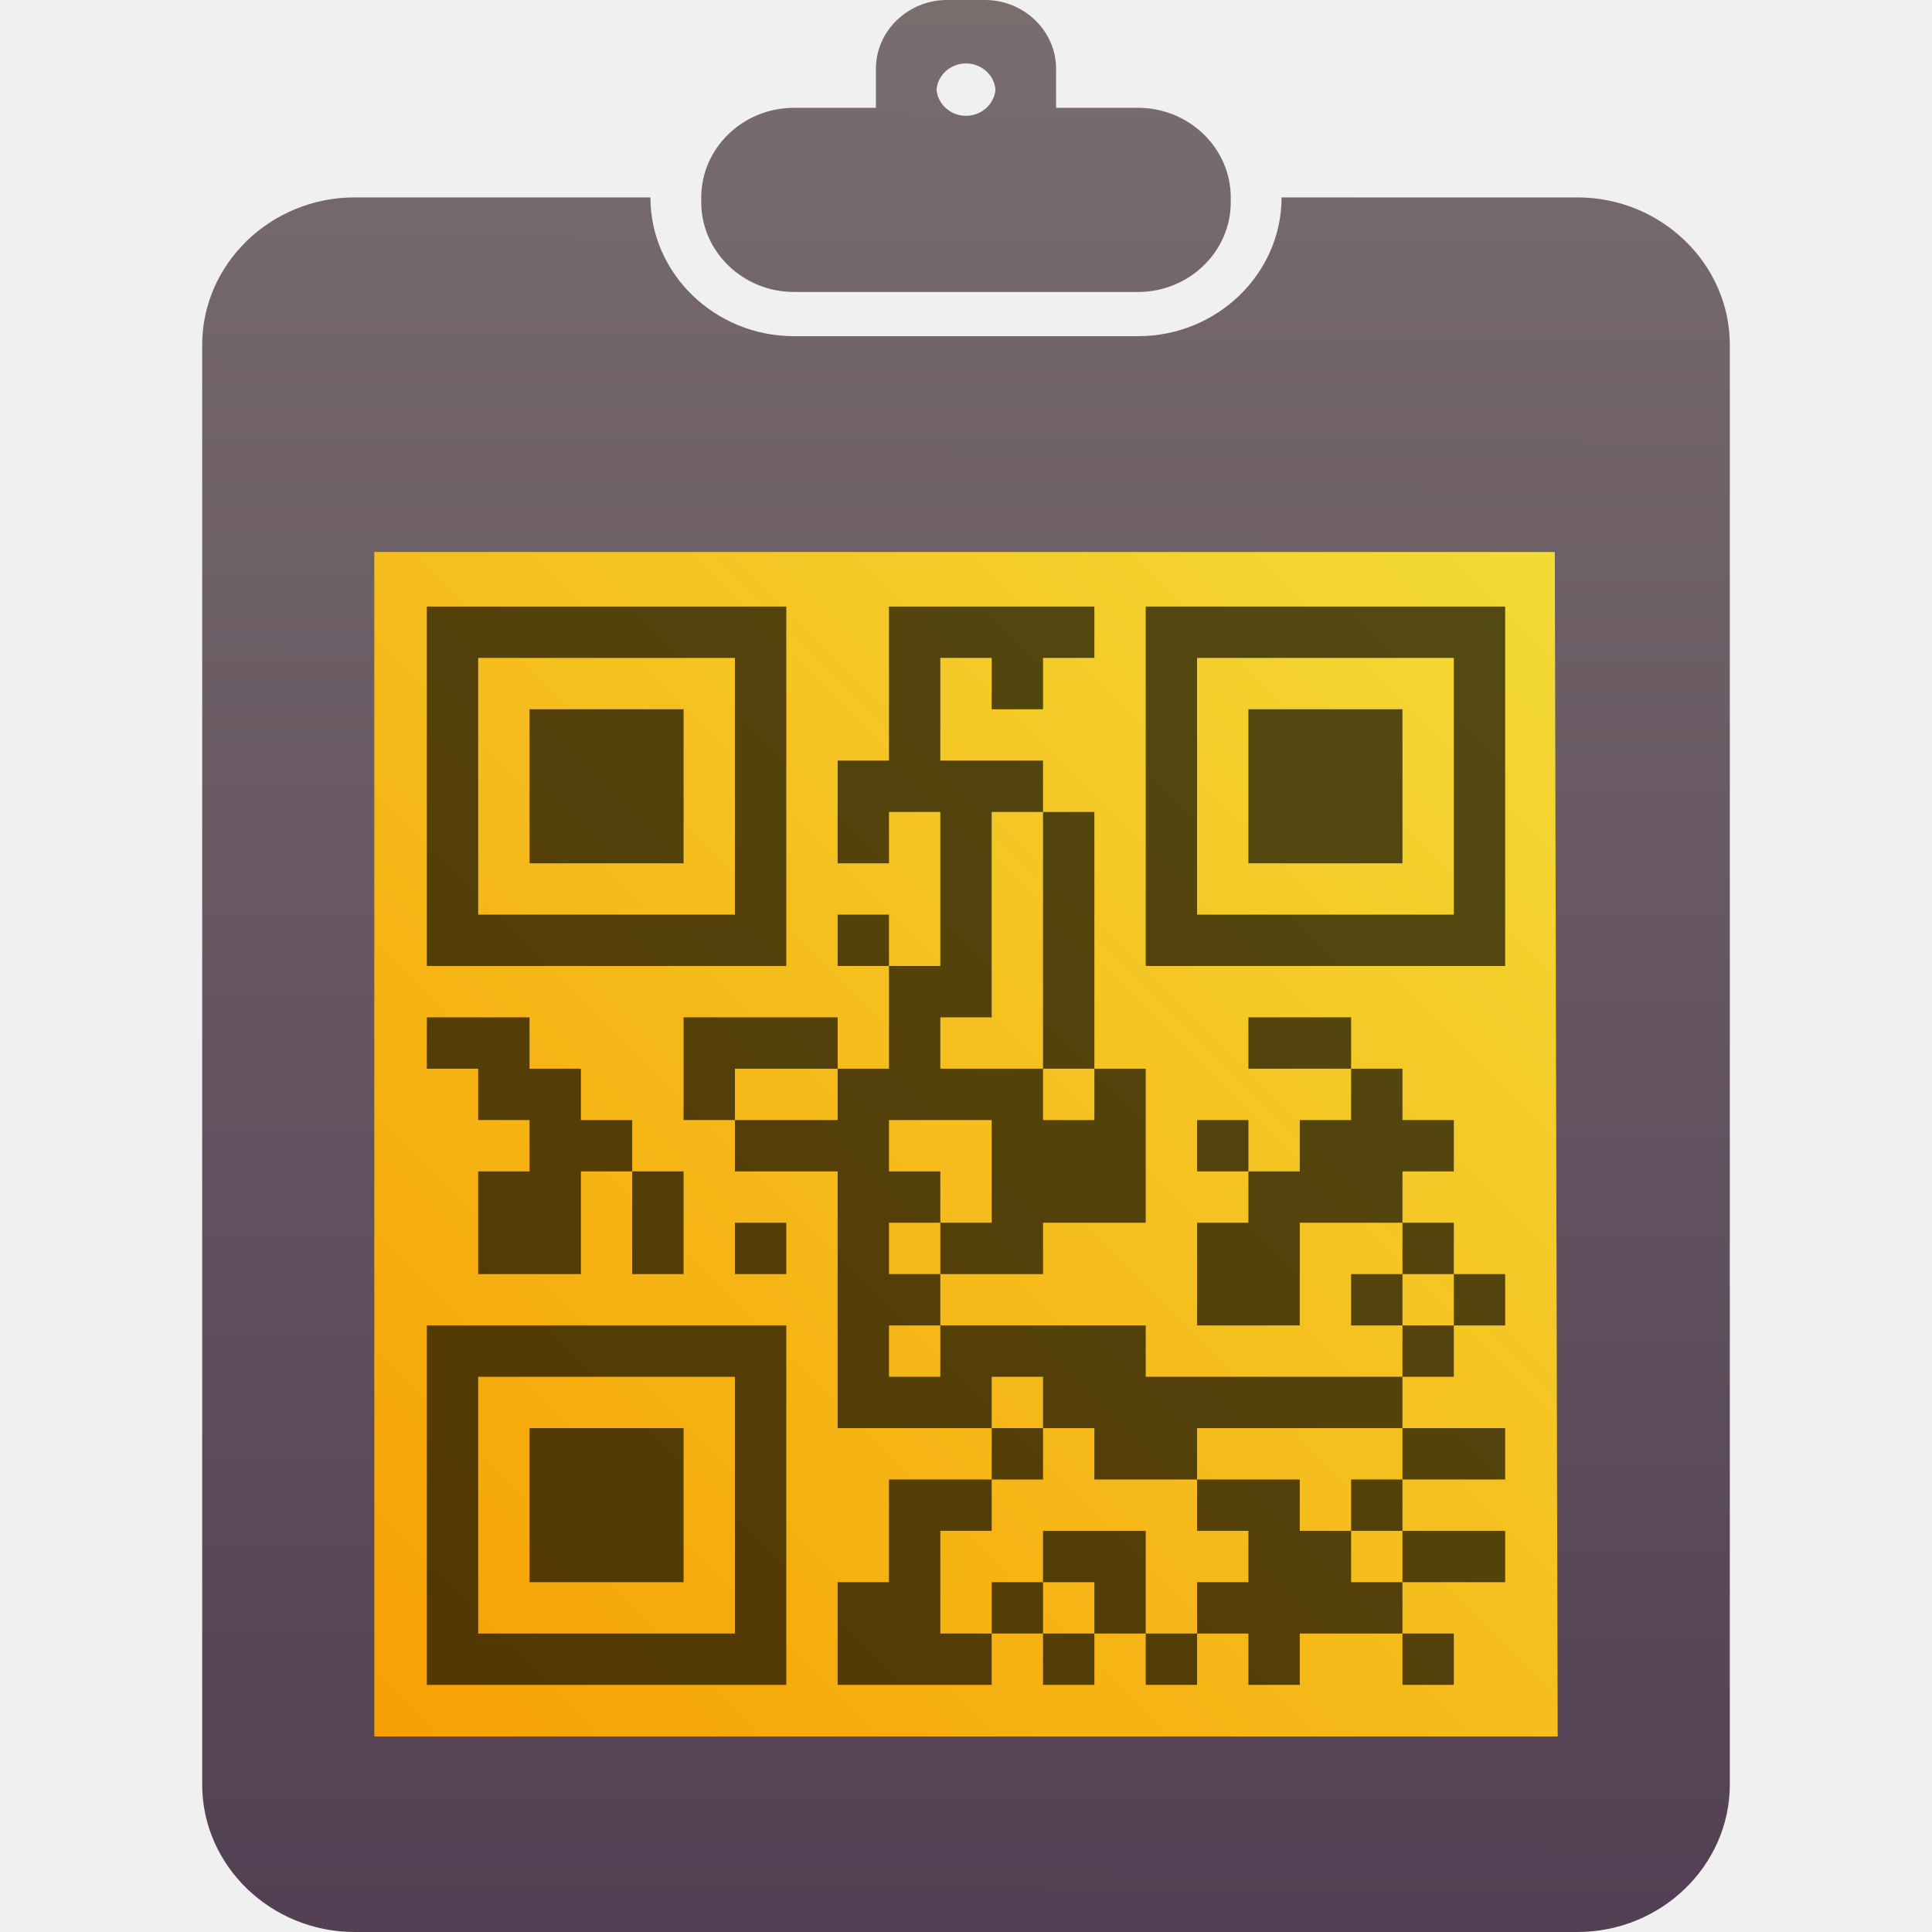
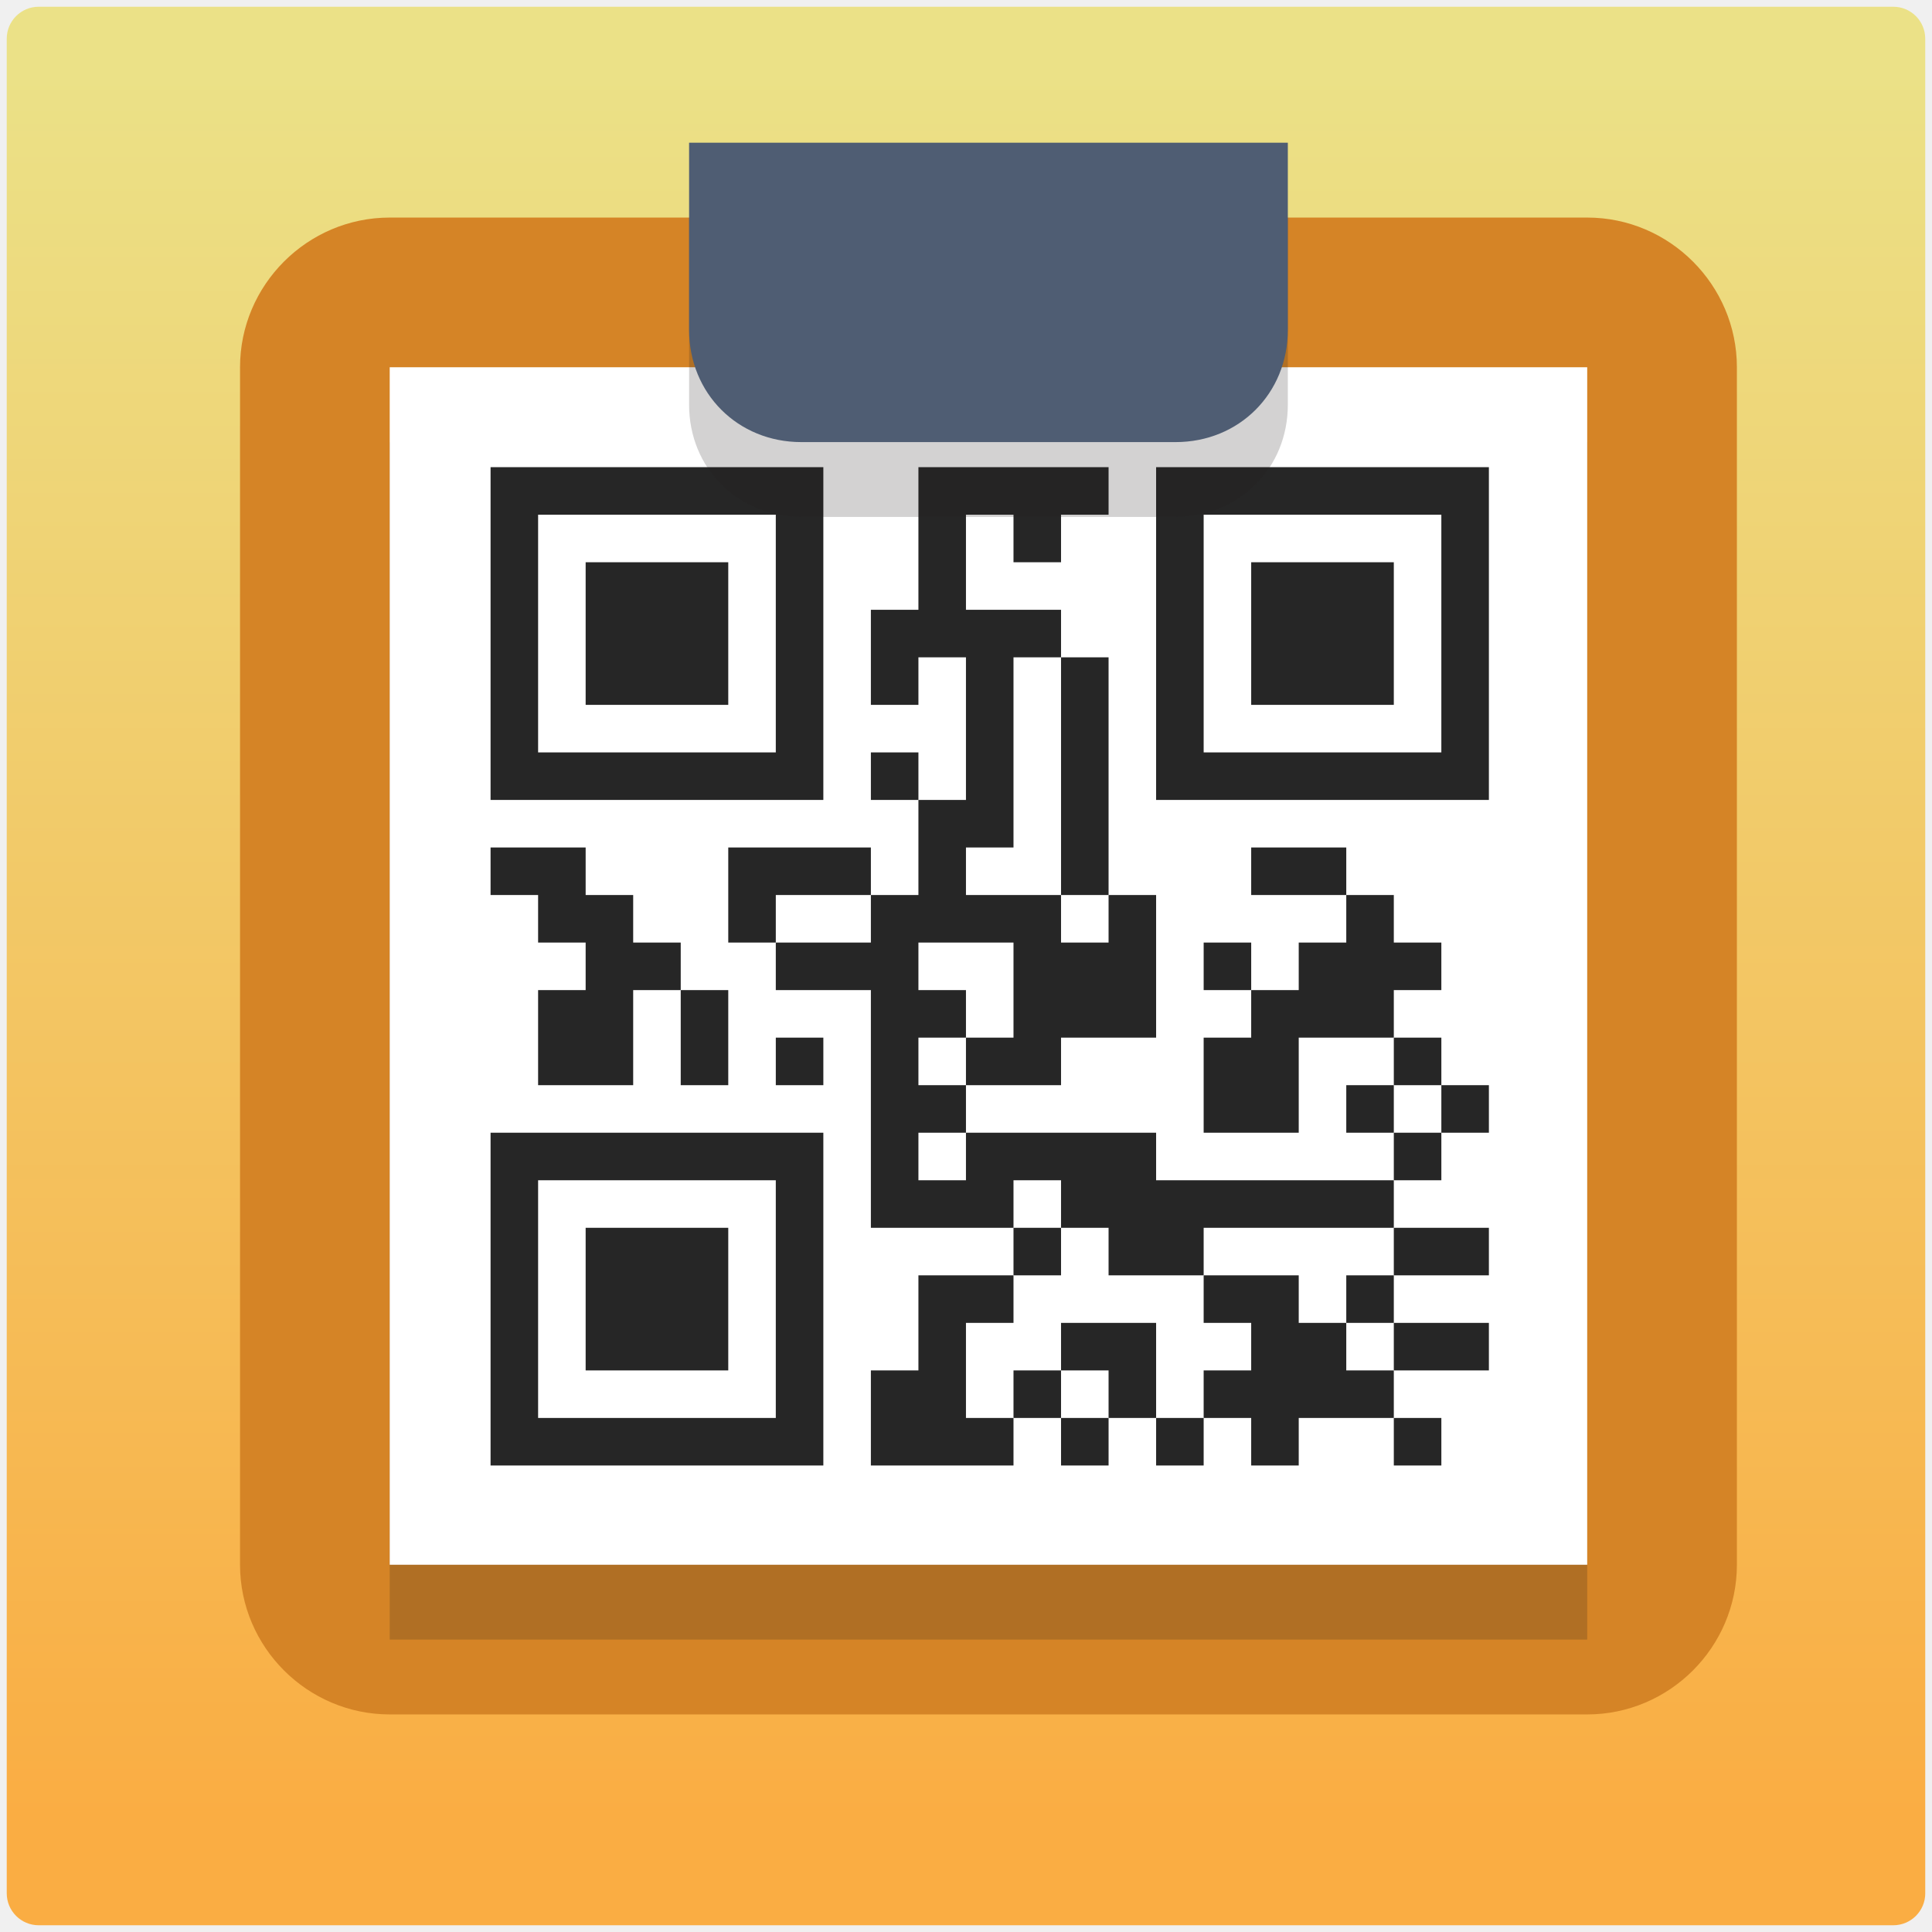
- <svg xmlns="http://www.w3.org/2000/svg" xmlns:xlink="http://www.w3.org/1999/xlink" version="1.1" id="Layer_1" x="0px" y="0px" width="86px" height="86px" viewBox="0 0 86 86" style="enable-background:new 0 0 86 86;" xml:space="preserve">
+ <svg xmlns="http://www.w3.org/2000/svg" width="100%" height="100%" viewBox="0 0 86 86" version="1.1" xml:space="preserve" style="fill-rule:evenodd;clip-rule:evenodd;stroke-linejoin:round;stroke-miterlimit:2;">
+   <path d="M85.7,84.277C85.7,85.063 85.063,85.7 84.277,85.7L1.723,85.7C0.937,85.7 0.3,85.063 0.3,84.277L0.3,1.723C0.3,0.937 0.937,0.3 1.723,0.3L84.276,0.3C85.062,0.3 85.699,0.937 85.699,1.723L85.699,84.277L85.7,84.277Z" style="fill:url(#_Linear1);fill-rule:nonzero;" />
+   <g id="Complete-icon" transform="matrix(1.66576,0,0,1.66576,-9.3044,-10.3044)">
+     <g id="Board">
+       <path d="M48,12L16,12C13.8,12 12,13.8 12,16L12,48C12,50.2 13.8,52 16,52L48,52C50.2,52 52,50.2 52,48L52,16C52,13.8 50.2,12 48,12Z" style="fill:rgb(213,132,38);fill-rule:nonzero;" />
+     </g>
+     <g id="Paper">
+       <rect x="16" y="18" width="32" height="32" style="fill:rgb(35,31,32);fill-opacity:0.21;" />
+       <rect x="16" y="16" width="32" height="32" style="fill:white;" />
+     </g>
+     <g id="QR-Code" transform="matrix(0.158796,0,0,0.158797,13.6136,13.5885)">
+       <g opacity="0.85">
+         <g transform="matrix(1,0,0,1,704.571,-666.52)">
+           <path d="M-672.572,698.52L-672.572,754.52L-616.572,754.52L-616.572,698.52L-672.572,698.52ZM-664.572,706.52L-624.572,706.52L-624.572,746.52L-664.572,746.52L-664.572,706.52Z" style="fill-rule:nonzero;" />
+         </g>
+         <g transform="matrix(1,0,0,1,704.571,-666.52)">
+           <path d="M-672.572,762.52L-672.572,770.52L-664.572,770.52L-664.572,778.52L-656.572,778.52L-656.572,786.52L-664.572,786.52L-664.572,802.52L-648.572,802.52L-648.572,786.52L-640.572,786.52L-640.572,778.52L-648.572,778.52L-648.572,770.52L-656.572,770.52L-656.572,762.52L-672.572,762.52Z" style="fill-rule:nonzero;" />
+         </g>
+         <g transform="matrix(1,0,0,1,704.571,-666.52)">
+           <path d="M-672.572,810.52L-672.572,866.52L-616.572,866.52L-616.572,810.52L-672.572,810.52ZM-664.572,818.52L-624.572,818.52L-624.572,858.52L-664.572,858.52L-664.572,818.52Z" style="fill-rule:nonzero;" />
+         </g>
+         <g transform="matrix(1,0,0,1,704.571,-666.52)">
+           <path d="M-656.572,714.52L-656.572,738.52L-632.572,738.52L-632.572,714.52L-656.572,714.52Z" style="fill-rule:nonzero;" />
+         </g>
+         <g transform="matrix(1,0,0,1,704.571,-666.52)">
+           <path d="M-656.572,826.52L-656.572,850.52L-632.572,850.52L-632.572,826.52L-656.572,826.52Z" style="fill-rule:nonzero;" />
+         </g>
+         <g transform="matrix(1,0,0,1,704.571,-666.52)">
+           <path d="M-640.572,786.52L-640.572,802.52L-632.572,802.52L-632.572,786.52L-640.572,786.52Z" style="fill-rule:nonzero;" />
+         </g>
+         <g transform="matrix(1,0,0,1,704.571,-666.52)">
+           <path d="M-632.572,762.52L-632.572,778.52L-624.572,778.52L-624.572,770.52L-608.572,770.52L-608.572,762.52L-632.572,762.52Z" style="fill-rule:nonzero;" />
+         </g>
+         <g transform="matrix(1,0,0,1,704.571,-666.52)">
+           <path d="M-600.572,698.52L-600.572,722.52L-608.572,722.52L-608.572,738.52L-600.572,738.52L-600.572,730.52L-592.572,730.52L-592.572,754.52L-600.572,754.52L-600.572,770.52L-608.572,770.52L-608.572,778.52L-624.572,778.52L-624.572,786.52L-608.572,786.52L-608.572,826.52L-584.572,826.52L-584.572,818.52L-576.572,818.52L-576.572,826.52L-568.572,826.52L-568.572,834.52L-552.572,834.52L-552.572,826.52L-520.572,826.52L-520.572,818.52L-560.572,818.52L-560.572,810.52L-592.572,810.52L-592.572,818.52L-600.572,818.52L-600.572,810.52L-592.572,810.52L-592.572,802.52L-600.572,802.52L-600.572,794.52L-592.572,794.52L-592.572,786.52L-600.572,786.52L-600.572,778.52L-584.572,778.52L-584.572,794.52L-592.572,794.52L-592.572,802.52L-576.572,802.52L-576.572,794.52L-560.572,794.52L-560.572,770.52L-568.572,770.52L-568.572,778.52L-576.572,778.52L-576.572,770.52L-592.572,770.52L-592.572,762.52L-584.572,762.52L-584.572,730.52L-576.572,730.52L-576.572,722.52L-592.572,722.52L-592.572,706.52L-584.572,706.52L-584.572,714.52L-576.572,714.52L-576.572,706.52L-568.572,706.52L-568.572,698.52L-600.572,698.52Z" style="fill-rule:nonzero;" />
+         </g>
+         <rect x="80" y="128" width="8" height="8" />
+         <rect x="96" y="80" width="8" height="8" />
+         <g transform="matrix(1,0,0,1,704.571,-666.52)">
+           <path d="M-600.572,834.52L-600.572,850.52L-608.572,850.52L-608.572,866.52L-584.572,866.52L-584.572,858.52L-592.572,858.52L-592.572,842.52L-584.572,842.52L-584.572,834.52L-600.572,834.52Z" style="fill-rule:nonzero;" />
+         </g>
+         <rect x="120" y="160" width="8" height="8" />
+         <rect x="120" y="184" width="8" height="8" />
+         <g transform="matrix(1,0,0,1,704.571,-666.52)">
+           <path d="M-576.572,730.52L-576.572,770.52L-568.572,770.52L-568.572,730.52L-576.572,730.52Z" style="fill-rule:nonzero;" />
+         </g>
+         <g transform="matrix(1,0,0,1,704.571,-666.52)">
+           <path d="M-576.572,842.52L-576.572,850.52L-568.572,850.52L-568.572,858.52L-560.572,858.52L-560.572,842.52L-576.572,842.52Z" style="fill-rule:nonzero;" />
+         </g>
+         <rect x="128" y="192" width="8" height="8" />
+         <g transform="matrix(1,0,0,1,704.571,-666.52)">
+           <path d="M-560.572,698.52L-560.572,754.52L-504.572,754.52L-504.572,698.52L-560.572,698.52ZM-552.572,706.52L-512.572,706.52L-512.572,746.52L-552.572,746.52L-552.572,706.52Z" style="fill-rule:nonzero;" />
+         </g>
+         <rect x="144" y="192" width="8" height="8" />
+         <rect x="152" y="112" width="8" height="8" />
+         <g transform="matrix(1,0,0,1,704.571,-666.52)">
+           <path d="M-528.572,770.52L-528.572,778.52L-536.572,778.52L-536.572,786.52L-544.572,786.52L-544.572,794.52L-552.572,794.52L-552.572,810.52L-536.572,810.52L-536.572,794.52L-520.572,794.52L-520.572,786.52L-512.572,786.52L-512.572,778.52L-520.572,778.52L-520.572,770.52L-528.572,770.52Z" style="fill-rule:nonzero;" />
+         </g>
+         <g transform="matrix(1,0,0,1,704.571,-666.52)">
+           <path d="M-552.572,834.52L-552.572,842.52L-544.572,842.52L-544.572,850.52L-552.572,850.52L-552.572,858.52L-544.572,858.52L-544.572,866.52L-536.572,866.52L-536.572,858.52L-520.572,858.52L-520.572,850.52L-528.572,850.52L-528.572,842.52L-536.572,842.52L-536.572,834.52L-552.572,834.52Z" style="fill-rule:nonzero;" />
+         </g>
+         <g transform="matrix(1,0,0,1,704.571,-666.52)">
+           <path d="M-544.572,714.52L-544.572,738.52L-520.572,738.52L-520.572,714.52L-544.572,714.52Z" style="fill-rule:nonzero;" />
+         </g>
+         <g transform="matrix(1,0,0,1,704.571,-666.52)">
+           <path d="M-544.572,762.52L-544.572,770.52L-528.572,770.52L-528.572,762.52L-544.572,762.52Z" style="fill-rule:nonzero;" />
+         </g>
+         <rect x="176" y="136" width="8" height="8" />
+         <rect x="176" y="168" width="8" height="8" />
+         <rect x="184" y="128" width="8" height="8" />
+         <rect x="184" y="144" width="8" height="8" />
+         <g transform="matrix(1,0,0,1,704.571,-666.52)">
+           <path d="M-520.572,826.52L-520.572,834.52L-504.572,834.52L-504.572,826.52L-520.572,826.52Z" style="fill-rule:nonzero;" />
+         </g>
+         <g transform="matrix(1,0,0,1,704.571,-666.52)">
+           <path d="M-520.572,842.52L-520.572,850.52L-504.572,850.52L-504.572,842.52L-520.572,842.52Z" style="fill-rule:nonzero;" />
+         </g>
+         <rect x="184" y="192" width="8" height="8" />
+         <rect x="192" y="136" width="8" height="8" />
+       </g>
+     </g>
+     <g id="Clamp">
+       <g opacity="0.2">
+         <path d="M40,12L24,12L24,17C24,18.7 25.3,20 27,20L37,20C38.7,20 40,18.7 40,17L40,12Z" style="fill:rgb(35,31,32);fill-rule:nonzero;" />
+       </g>
+       <g>
+         <path d="M40,10L24,10L24,15C24,16.7 25.3,18 27,18L37,18C38.7,18 40,16.7 40,15L40,10Z" style="fill:rgb(79,93,115);fill-rule:nonzero;" />
+       </g>
+     </g>
+   </g>
  <defs>
-     <linearGradient xlink:href="#clipboard_gradient" id="linearGradient918" x1="3904.753" y1="711.647" x2="3923.093" y2="7310.631" gradientUnits="userSpaceOnUse" />
-     <linearGradient gradientTransform="translate(655,135)" y2="-134.7" x2="-612" y1="-49.3" x1="-612" gradientUnits="userSpaceOnUse" id="SVGID_1_-5">
-       <stop id="stop2251" style="stop-color:#CFA45B" offset="0" />
-       <stop id="stop2253" style="stop-color:#EBE18D" offset="1" />
-     </linearGradient>
-     <linearGradient id="background_gradient" gradientUnits="userSpaceOnUse" x1="1.032" y1="85.778" x2="85.793" y2="1.017" gradientTransform="matrix(0.7009602,0,0,0.7009602,12.56932,20.58021)" xlink:href="#SVGID_1_-5">
-       <stop offset="0" style="stop-color:#F79C00" id="stop3-3" />
-       <stop offset="1" style="stop-color:#F3DF3A" id="stop5-6" />
+     <linearGradient id="_Linear1" x1="0" y1="0" x2="1" y2="0" gradientUnits="userSpaceOnUse" gradientTransform="matrix(0.368027,-77.057,77.057,0.368027,43.1798,80.6549)">
+       <stop offset="0" style="stop-color:rgb(250,173,67);stop-opacity:1" />
+       <stop offset="1" style="stop-color:rgb(235,225,135);stop-opacity:1" />
    </linearGradient>
  </defs>
-   <path style="fill:url(#background_gradient);fill-opacity:1;stroke-width:0.703" d="M 73,80 C 73,80.552 72.552,81 72,81 H 14 C 13.448,81 13,80.552 13,80 V 22 C 13,21.448 13.448,21 14,21 h 58 c 0.552,0 1,0.448 1,1 v 58 z" />
-   <g>
-     <rect style="opacity:0;fill:#FFFFFF;" width="86" height="86" />
-     <g>
-       <linearGradient id="clipboard_gradient" gradientUnits="userSpaceOnUse" x1="43" y1="64.399" x2="43" y2="9.929" gradientTransform="translate(18.58475,88.91525)">
-         <stop offset="0" style="stop-color:#534054" id="stop10" />
-         <stop offset="1" style="stop-color:#7A6E6F" id="stop12" />
-       </linearGradient>
-     </g>
-   </g>
-   <g transform="matrix(0.1356514,0,0,-0.1312308,-11.26103,95.49269)">
-     <g transform="scale(0.1)">
-       <path style="fill:url(#linearGradient918);fill-opacity:1;fill-rule:evenodd;stroke:none" d="m 2058.44,5404.364 3873.702,0 L 5941.64,1386.62 H 2058.44 Z M 3435.15,6136.43 c -258.85,0 -470.68,211.75 -470.68,470.67 h -970.55 c -275.18,0 -500.31,-225.14 -500.31,-500.31 V 1223.67 c 0,-275.17 225.13,-500.311 500.31,-500.311 h 4012.23 c 275.18,0 500.31,225.141 500.31,500.311 v 4883.12 c 0,275.17 -225.13,500.31 -500.31,500.31 H 5035.6 c 0,-258.92 -211.76,-470.67 -470.67,-470.67 z m 564.89,747.5 c 50.8,0 92.51,39.01 96.71,88.78 -4.2,49.77 -45.91,88.79 -96.71,88.79 -50.8,0 -92.51,-39.02 -96.71,-88.79 4.2,-49.77 45.91,-88.78 96.71,-88.78 z m -295.66,27.02 v 132.2 c 0,128.5 105.06,233.55 233.48,233.55 h 124.36 c 128.41,0 233.46,-105.05 233.46,-233.55 v -16.67 -107.53 -0.14 -0.15 -0.13 -0.14 -0.14 -0.13 -7.17 h 269.25 c 167.09,0 303.86,-136.76 303.86,-303.85 0,-2.76 -0.15,-5.52 -0.15,-8.27 0,-2.9 0.15,-5.66 0.15,-8.42 v 0 c 0,-167.23 -136.77,-303.98 -303.86,-303.98 H 3435.15 c -167.1,0 -303.86,136.75 -303.86,303.98 v 0 c 0,2.76 0,5.52 0.14,8.42 -0.14,2.75 -0.14,5.51 -0.14,8.27 0,167.09 136.76,303.85 303.86,303.85 h 269.23 v 0" />
-     </g>
-   </g>
-   <g transform="matrix(0.2857129,0,0,0.285714,9.857422,17.8572)" style="opacity:0.66">
-     <g style="fill:#000000">
-       <path d="m -672.572,698.52 v 8 8 8 8 8 8 8 h 8 8 8 8 8 8 8 v -8 -8 -8 -8 -8 -8 -8 h -8 -8 -8 -8 -8 -8 z m 8,8 h 8 8 8 8 8 v 8 8 8 8 8 h -8 -8 -8 -8 -8 v -8 -8 -8 -8 z" transform="translate(704.5715,-666.5197)" />
-       <path d="m -672.572,762.52 v 8 h 8 v 8 h 8 v 8 h -8 v 8 8 h 8 8 v -8 -8 h 8 v -8 h -8 v -8 h -8 v -8 h -8 z" transform="translate(704.5715,-666.5197)" />
-       <path d="m -672.572,810.52 v 8 8 8 8 8 8 8 h 8 8 8 8 8 8 8 v -8 -8 -8 -8 -8 -8 -8 h -8 -8 -8 -8 -8 -8 z m 8,8 h 8 8 8 8 8 v 8 8 8 8 8 h -8 -8 -8 -8 -8 v -8 -8 -8 -8 z" transform="translate(704.5715,-666.5197)" />
-       <path d="m -656.572,714.52 v 8 8 8 h 8 8 8 v -8 -8 -8 h -8 -8 z" transform="translate(704.5715,-666.5197)" />
-       <path d="m -656.572,826.52 v 8 8 8 h 8 8 8 v -8 -8 -8 h -8 -8 z" transform="translate(704.5715,-666.5197)" />
-       <path d="m -640.572,786.52 v 8 8 h 8 v -8 -8 z" transform="translate(704.5715,-666.5197)" />
-       <path d="m -632.572,762.52 v 8 8 h 8 v -8 h 8 8 v -8 h -8 -8 z" transform="translate(704.5715,-666.5197)" />
-       <path d="m -600.572,698.52 v 8 8 8 h -8 v 8 8 h 8 v -8 h 8 v 8 8 8 h -8 v 8 8 h -8 v 8 h -8 -8 v 8 h 8 8 v 8 8 8 8 8 h 8 8 8 v -8 h 8 v 8 h 8 v 8 h 8 8 v -8 h 8 8 8 8 v -8 h -8 -8 -8 -8 -8 v -8 h -8 -8 -8 -8 v 8 h -8 v -8 h 8 v -8 h -8 v -8 h 8 v -8 h -8 v -8 h 8 8 v 8 8 h -8 v 8 h 8 8 v -8 h 8 8 v -8 -8 -8 h -8 v 8 h -8 v -8 h -8 -8 v -8 h 8 v -8 -8 -8 -8 h 8 v -8 h -8 -8 v -8 -8 h 8 v 8 h 8 v -8 h 8 v -8 h -8 -8 -8 z" transform="translate(704.5715,-666.5197)" />
-       <rect height="8" width="8" y="128" x="80" />
-       <rect height="8" width="8" y="80" x="96" />
-       <path d="m -600.572,834.52 v 8 8 h -8 v 8 8 h 8 8 8 v -8 h -8 v -8 -8 h 8 v -8 h -8 z" transform="translate(704.5715,-666.5197)" />
-       <rect height="8" width="8" y="160" x="120" />
-       <rect height="8" width="8" y="184" x="120" />
-       <path d="m -576.572,730.52 v 8 8 8 8 8 h 8 v -8 -8 -8 -8 -8 z" transform="translate(704.5715,-666.5197)" />
-       <path d="m -576.572,842.52 v 8 h 8 v 8 h 8 v -8 -8 h -8 z" transform="translate(704.5715,-666.5197)" />
-       <rect height="8" width="8" y="192" x="128" />
-       <path d="m -560.572,698.52 v 8 8 8 8 8 8 8 h 8 8 8 8 8 8 8 v -8 -8 -8 -8 -8 -8 -8 h -8 -8 -8 -8 -8 -8 z m 8,8 h 8 8 8 8 8 v 8 8 8 8 8 h -8 -8 -8 -8 -8 v -8 -8 -8 -8 z" transform="translate(704.5715,-666.5197)" />
-       <rect height="8" width="8" y="192" x="144" />
-       <rect height="8" width="8" y="112" x="152" />
-       <path d="m -528.572,770.52 v 8 h -8 v 8 h -8 v 8 h -8 v 8 8 h 8 8 v -8 -8 h 8 8 v -8 h 8 v -8 h -8 v -8 z" transform="translate(704.5715,-666.5197)" />
-       <path d="m -552.572,834.52 v 8 h 8 v 8 h -8 v 8 h 8 v 8 h 8 v -8 h 8 8 v -8 h -8 v -8 h -8 v -8 h -8 z" transform="translate(704.5715,-666.5197)" />
-       <path d="m -544.572,714.52 v 8 8 8 h 8 8 8 v -8 -8 -8 h -8 -8 z" transform="translate(704.5715,-666.5197)" />
-       <path d="m -544.572,762.52 v 8 h 8 8 v -8 h -8 z" transform="translate(704.5715,-666.5197)" />
-       <rect height="8" width="8" y="136" x="176" />
-       <rect height="8" width="8" y="168" x="176" />
-       <rect height="8" width="8" y="128" x="184" />
-       <rect height="8" width="8" y="144" x="184" />
-       <path d="m -520.572,826.52 v 8 h 8 8 v -8 h -8 z" transform="translate(704.5715,-666.5197)" />
-       <path d="m -520.572,842.52 v 8 h 8 8 v -8 h -8 z" transform="translate(704.5715,-666.5197)" />
-       <rect height="8" width="8" y="192" x="184" />
-       <rect height="8" width="8" y="136" x="192" />
-     </g>
-   </g>
</svg>
